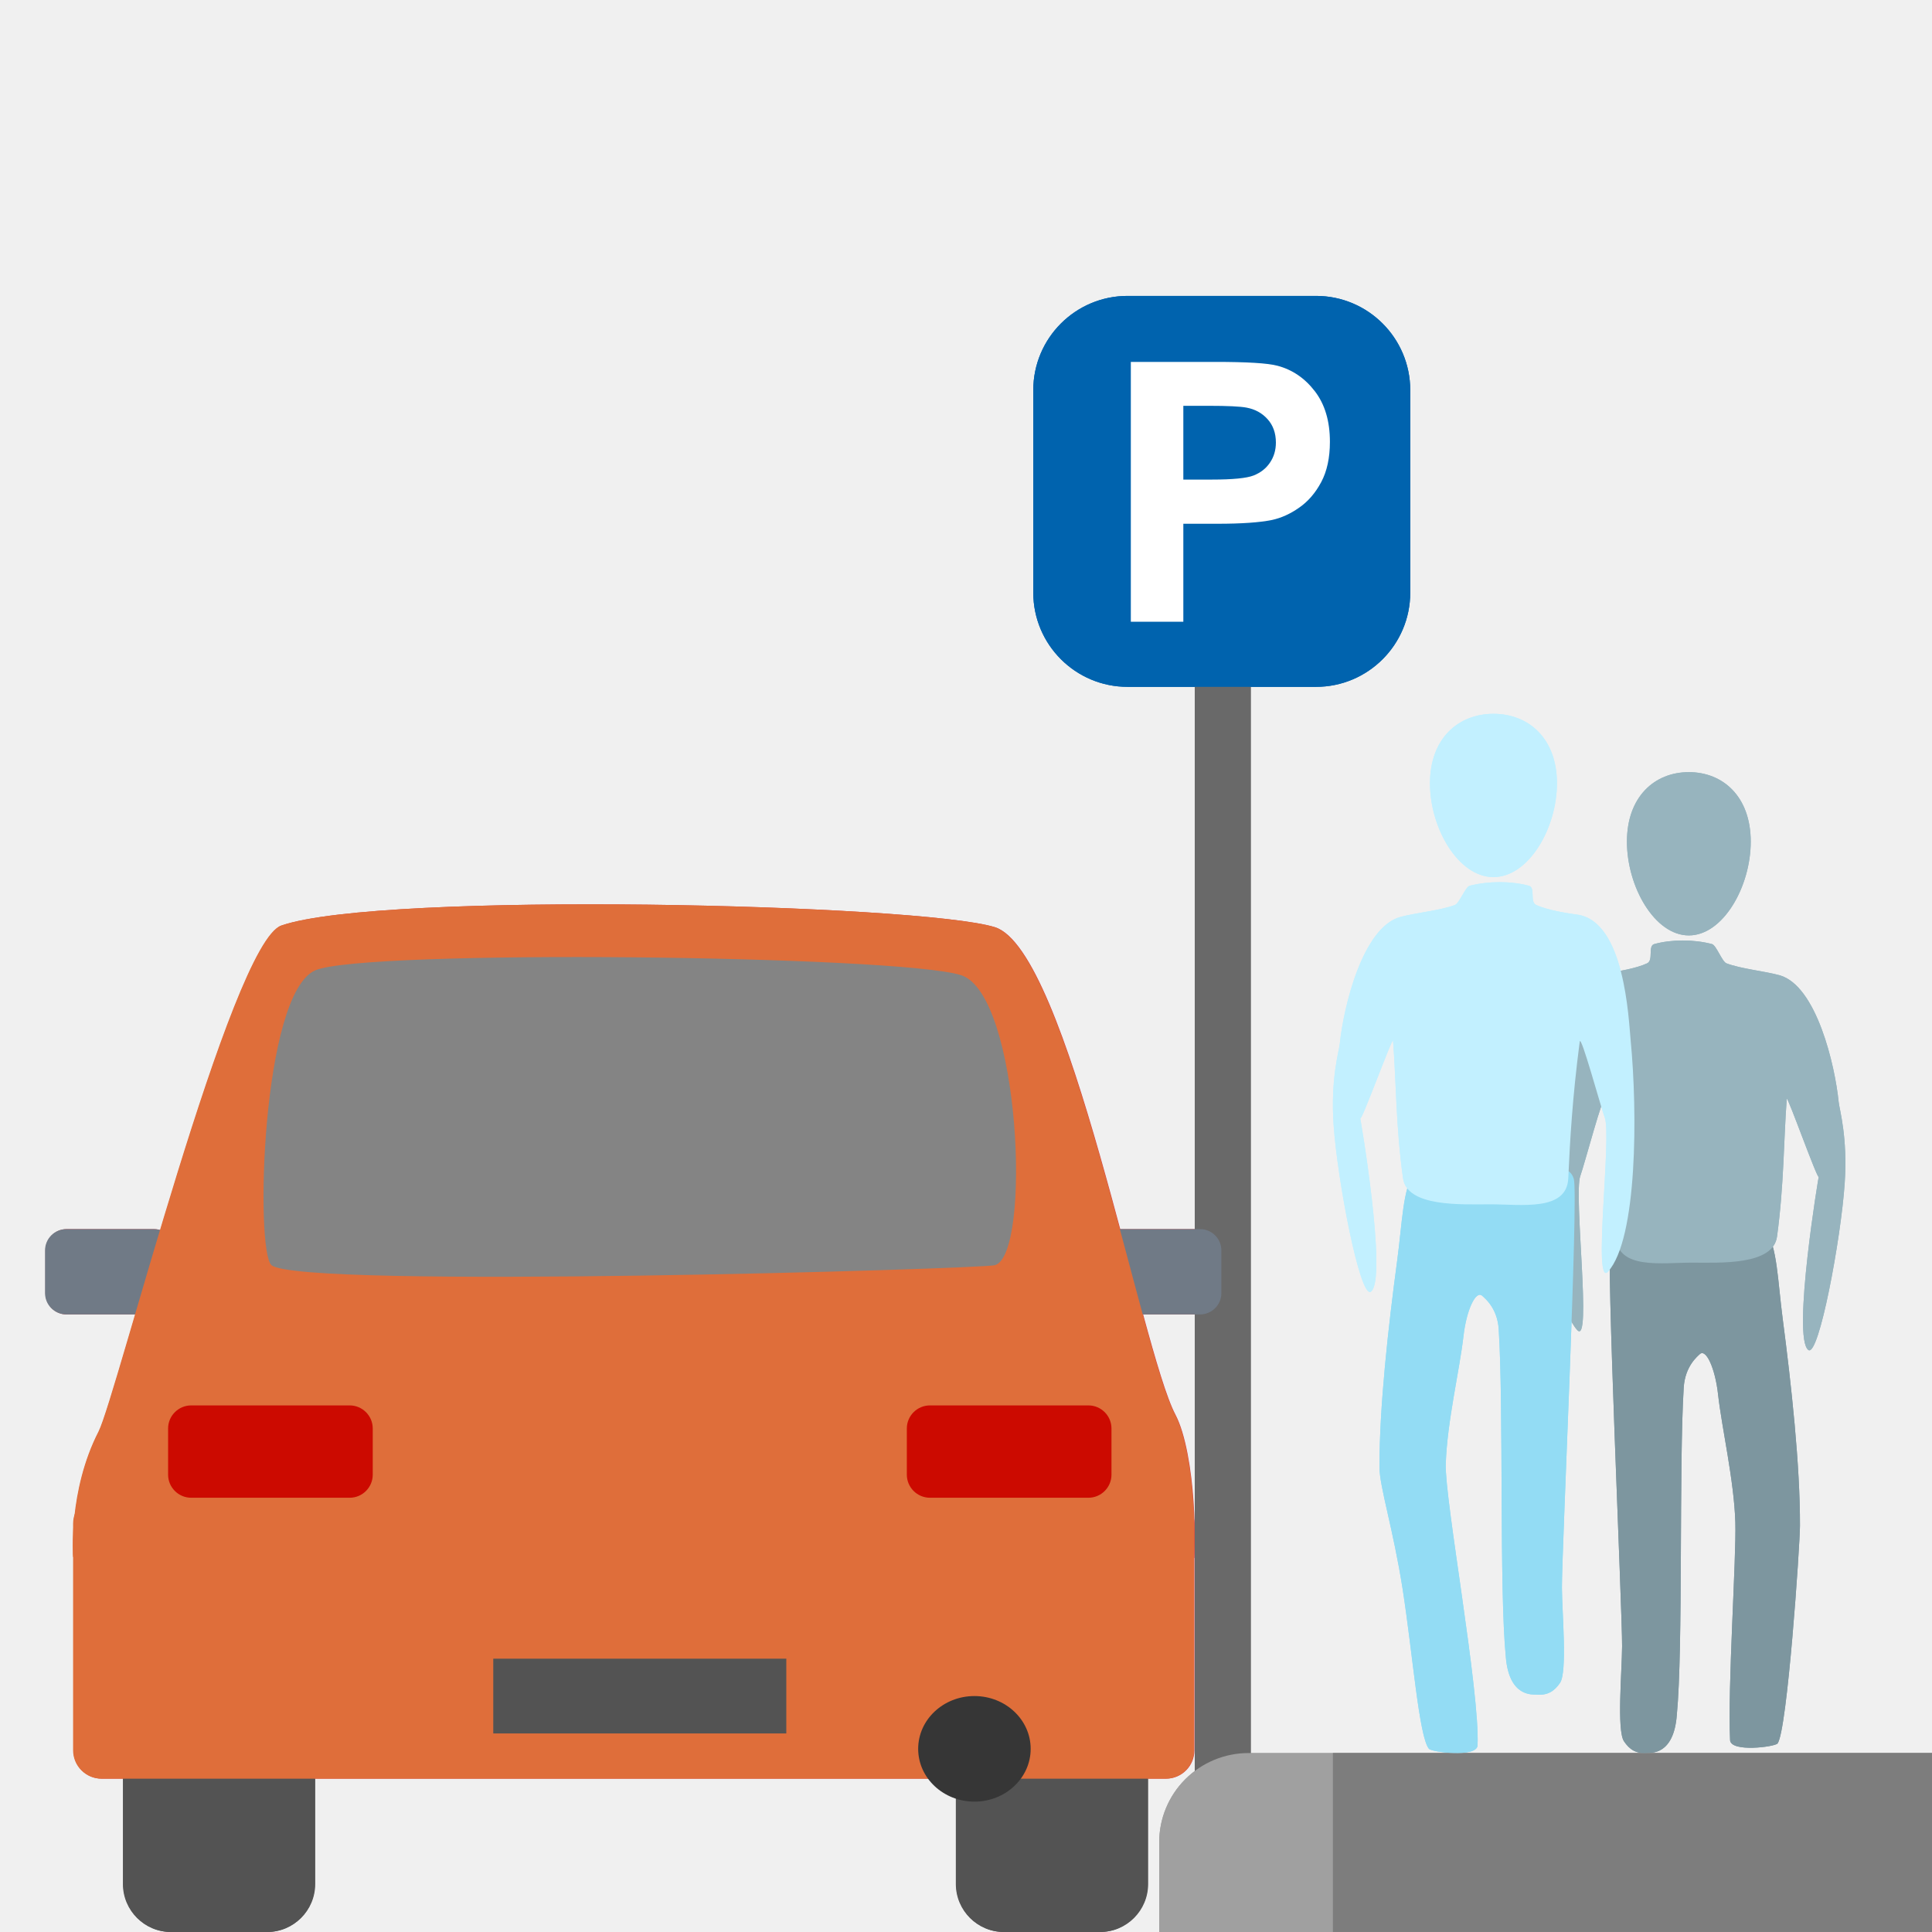
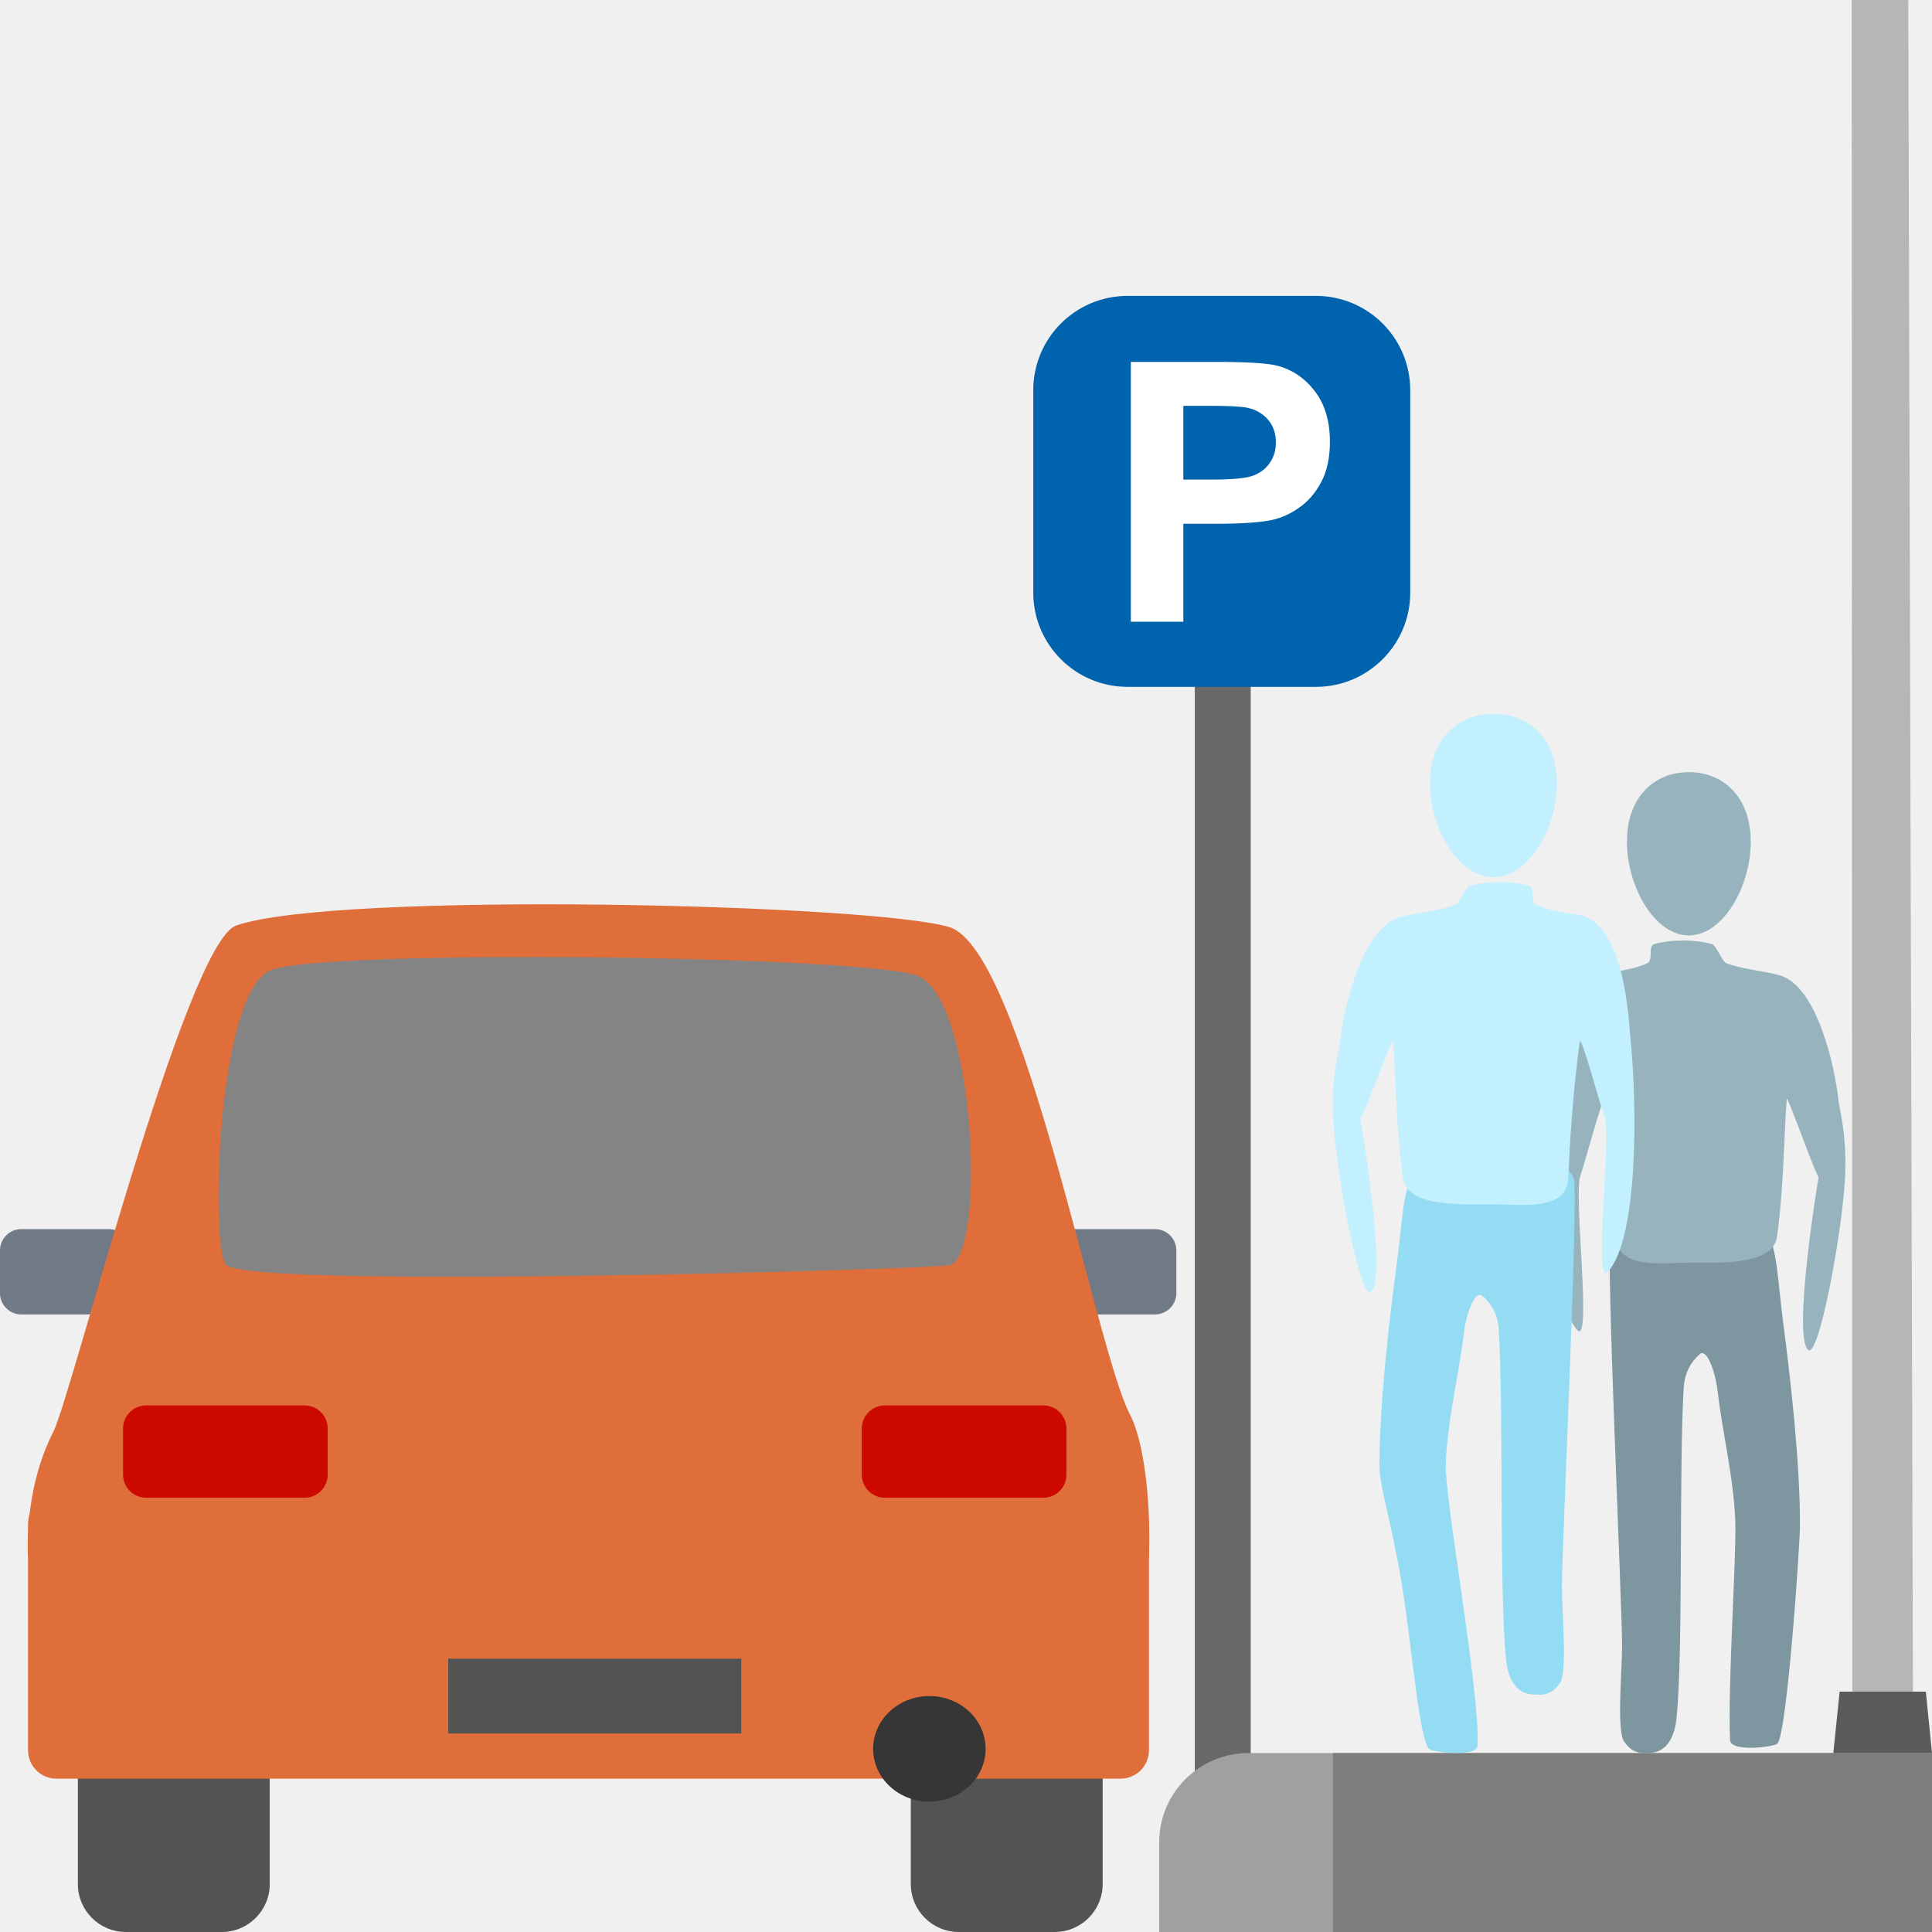
<svg xmlns="http://www.w3.org/2000/svg" width="100%" height="100%" viewBox="0 0 26 26" version="1.1" xml:space="preserve" style="fill-rule:evenodd;clip-rule:evenodd;stroke-linejoin:round;stroke-miterlimit:2;">
-   <g id="b">
-     <g id="Sidewalk-Parking-Front" transform="matrix(1,0,0,1,13,0)">
-       <g transform="matrix(1,0,0,1,-13,-1.33227e-15)">
-         <rect x="16.079" y="8.637" width="0.753" height="15.299" style="fill:rgb(105,105,105);" />
-       </g>
-       <g transform="matrix(0.8,0,0,1,2.6,-0.690176)">
-         <path d="M26,25.482C26,25.164 25.842,24.859 25.561,24.634C25.279,24.409 24.898,24.282 24.5,24.282C19.91,24.282 6.09,24.282 1.5,24.282C1.102,24.282 0.721,24.409 0.439,24.634C0.158,24.859 -0,25.164 -0,25.482C0,25.772 0,26.69 0,26.69L26,26.69L26,25.482Z" style="fill:rgb(160,160,160);" />
-       </g>
-       <g transform="matrix(0.845328,0,0,1,2.22147,-0.690176)">
-         <rect x="3.213" y="24.282" width="19.087" height="2.408" style="fill:rgb(125,125,125);" />
-       </g>
-       <g transform="matrix(0.538296,0,0,0.538296,2.20049,9.23831)">
-         <g transform="matrix(-0.975012,0,0,1,19.9658,1.45571)">
-           <g transform="matrix(-0.842726,1.03204e-16,-1.11579e-16,-0.911114,17.3945,27.9104)">
-             <path d="M10.977,17.122C10.831,16.699 11.336,6.86 11.329,5.898C11.324,5.198 11.164,3.586 11.387,3.287C11.551,3.067 11.752,2.935 12.108,2.97C12.181,2.977 12.901,2.887 12.994,4.011C13.19,5.854 13.056,10.841 13.204,12.993C13.244,13.579 13.621,13.848 13.692,13.91C13.884,14.074 14.163,13.514 14.249,12.807C14.364,11.876 14.737,10.447 14.775,9.29C14.807,8.312 14.538,4.782 14.615,3.314C14.652,2.979 15.976,3.136 16.058,3.227C16.354,3.556 16.739,8.668 16.741,9.202C16.748,10.845 16.476,13.091 16.218,14.864C16.06,15.945 16.056,16.84 15.692,17.34C15.2,18.016 14.307,17.064 13.25,16.985C12.328,16.916 11.218,17.816 10.977,17.122Z" style="fill:rgb(125,150,159);fill-rule:nonzero;" />
+   <g transform="matrix(1,0,0,1,13,0)">
+     <g id="b">
+       <g id="Sidewalk-Parking-Rear">
+         <g transform="matrix(1,2.77556e-17,-2.77556e-17,1,-13,-2.22045e-15)">
+           <rect x="16.079" y="8.637" width="0.753" height="15.299" style="fill:rgb(105,105,105);" />
+         </g>
+         <g transform="matrix(0.8,0,0,1,2.6,-0.690176)">
+           <path d="M13,39.69L13,24.282C13,24.282 6.09,24.282 1.5,24.282C1.102,24.282 0.721,24.409 0.439,24.634C0.158,24.859 -0,25.164 -0,25.482C0,25.772 0,39.69 0,39.69L13,39.69Z" style="fill:rgb(160,160,160);" />
+         </g>
+         <g transform="matrix(0.845328,0,0,1,2.22147,-0.690176)">
+           <rect x="3.213" y="24.282" width="9.538" height="15.408" style="fill:rgb(125,125,125);" />
+         </g>
+         <g transform="matrix(0.538296,0,0,0.538296,2.20049,9.23831)">
+           <g transform="matrix(-0.975012,0,0,1,19.9658,1.45571)">
+             <g transform="matrix(-0.842726,1.03204e-16,-1.11579e-16,-0.911114,17.3945,27.9104)">
+               <path d="M10.977,17.122C10.831,16.699 11.336,6.86 11.329,5.898C11.324,5.198 11.164,3.586 11.387,3.287C11.551,3.067 11.752,2.935 12.108,2.97C12.181,2.977 12.901,2.887 12.994,4.011C13.19,5.854 13.056,10.841 13.204,12.993C13.244,13.579 13.621,13.848 13.692,13.91C13.884,14.074 14.163,13.514 14.249,12.807C14.364,11.876 14.737,10.447 14.775,9.29C14.807,8.312 14.538,4.782 14.615,3.314C14.652,2.979 15.976,3.136 16.058,3.227C16.354,3.556 16.739,8.668 16.741,9.202C16.748,10.845 16.476,13.091 16.218,14.864C16.06,15.945 16.056,16.84 15.692,17.34C15.2,18.016 14.307,17.064 13.25,16.985C12.328,16.916 11.218,17.816 10.977,17.122Z" style="fill:rgb(125,150,159);fill-rule:nonzero;" />
+             </g>
+             <g transform="matrix(0.842726,0,0,0.842726,8.63844,6.4292)">
+               <path d="M-3.674,-1.715C-3.115,-1.857 -2.45,-1.857 -1.918,-1.715C-1.714,-1.66 -1.903,-1.237 -1.701,-1.144C-1.377,-0.995 -0.825,-0.904 -0.486,-0.858C0.923,-0.667 1.038,2.221 1.101,2.879C1.304,4.995 1.306,8.759 0.43,9.732C-0.033,10.247 0.542,5.729 0.333,5.166C0.203,4.817 -0.379,2.663 -0.411,2.912C-0.627,4.567 -0.701,5.851 -0.75,6.962C-0.793,7.955 -2.15,7.735 -3.061,7.736C-3.929,7.737 -5.533,7.821 -5.653,6.962C-5.867,5.43 -5.853,4.119 -5.949,2.879C-5.959,2.742 -6.91,5.358 -6.924,5.185C-6.935,5.048 -6.099,9.975 -6.607,10.328C-6.925,10.549 -7.6,7.024 -7.712,5.378C-7.806,4.009 -7.552,3.197 -7.528,2.967C-7.418,1.888 -6.854,-0.485 -5.729,-0.79C-5.281,-0.911 -4.549,-0.981 -4.113,-1.144C-3.981,-1.194 -3.804,-1.681 -3.674,-1.715Z" style="fill:rgb(151,180,190);fill-rule:nonzero;" />
+             </g>
+             <g transform="matrix(0.451179,0,0,0.58023,4.54853,0.685696)">
+               <path d="M3.518,0C5.46,0 7.036,1.055 7.036,2.996C7.036,4.938 5.46,7.036 3.518,7.036C1.576,7.036 0,4.938 0,2.996C0,1.055 1.576,0 3.518,0Z" style="fill:rgb(151,180,190);" />
+             </g>
          </g>
-           <g transform="matrix(0.842726,0,0,0.842726,8.63844,6.4292)">
-             <path d="M-3.674,-1.715C-3.115,-1.857 -2.45,-1.857 -1.918,-1.715C-1.714,-1.66 -1.903,-1.237 -1.701,-1.144C-1.377,-0.995 -0.825,-0.904 -0.486,-0.858C0.923,-0.667 1.038,2.221 1.101,2.879C1.304,4.995 1.306,8.759 0.43,9.732C-0.033,10.247 0.542,5.729 0.333,5.166C0.203,4.817 -0.379,2.663 -0.411,2.912C-0.627,4.567 -0.701,5.851 -0.75,6.962C-0.793,7.955 -2.15,7.735 -3.061,7.736C-3.929,7.737 -5.533,7.821 -5.653,6.962C-5.867,5.43 -5.853,4.119 -5.949,2.879C-5.959,2.742 -6.91,5.358 -6.924,5.185C-6.935,5.048 -6.099,9.975 -6.607,10.328C-6.925,10.549 -7.6,7.024 -7.712,5.378C-7.806,4.009 -7.552,3.197 -7.528,2.967C-7.418,1.888 -6.854,-0.485 -5.729,-0.79C-5.281,-0.911 -4.549,-0.981 -4.113,-1.144C-3.981,-1.194 -3.804,-1.681 -3.674,-1.715Z" style="fill:rgb(151,180,190);fill-rule:nonzero;" />
-           </g>
-           <g transform="matrix(0.451179,0,0,0.58023,4.54853,0.685696)">
-             <path d="M3.518,0C5.46,0 7.036,1.055 7.036,2.996C7.036,4.938 5.46,7.036 3.518,7.036C1.576,7.036 0,4.938 0,2.996C0,1.055 1.576,0 3.518,0Z" style="fill:rgb(151,180,190);" />
+           <g transform="matrix(1,0,0,1,2.96302,-0.00238321)">
+             <g transform="matrix(-0.842726,1.03204e-16,-1.11579e-16,-0.911114,17.3945,27.9104)">
+               <path d="M10.977,17.122C10.831,16.699 11.336,6.86 11.329,5.898C11.324,5.198 11.164,3.586 11.387,3.287C11.551,3.067 11.752,2.935 12.108,2.97C12.181,2.977 12.901,2.887 12.994,4.011C13.19,5.854 13.056,10.841 13.204,12.993C13.244,13.579 13.621,13.848 13.692,13.91C13.884,14.074 14.163,13.514 14.249,12.807C14.364,11.876 14.737,10.447 14.775,9.29C14.807,8.312 13.755,3.036 13.832,1.568C13.868,1.233 15.193,1.391 15.274,1.481C15.57,1.81 15.754,4.083 16.054,5.862C16.333,7.513 16.739,8.668 16.741,9.202C16.748,10.845 16.476,13.091 16.218,14.864C16.06,15.945 16.056,16.84 15.692,17.34C15.2,18.016 14.307,17.064 13.25,16.985C12.328,16.916 11.218,17.816 10.977,17.122Z" style="fill:rgb(147,220,244);fill-rule:nonzero;" />
+             </g>
+             <g transform="matrix(0.842726,0,0,0.842726,8.63844,6.4292)">
+               <path d="M-3.674,-1.715C-3.115,-1.857 -2.45,-1.857 -1.918,-1.715C-1.714,-1.66 -1.903,-1.237 -1.701,-1.144C-1.377,-0.995 -0.825,-0.904 -0.486,-0.858C0.923,-0.667 1.038,2.221 1.101,2.879C1.304,4.995 1.306,8.759 0.43,9.732C-0.033,10.247 0.542,5.729 0.333,5.166C0.203,4.817 -0.379,2.663 -0.411,2.912C-0.627,4.567 -0.701,5.851 -0.75,6.962C-0.793,7.955 -2.15,7.735 -3.061,7.736C-3.929,7.737 -5.533,7.821 -5.653,6.962C-5.867,5.43 -5.853,4.119 -5.949,2.879C-5.959,2.742 -6.91,5.358 -6.924,5.185C-6.935,5.048 -6.099,9.975 -6.607,10.328C-6.925,10.549 -7.6,7.024 -7.712,5.378C-7.806,4.009 -7.552,3.197 -7.528,2.967C-7.418,1.888 -6.854,-0.485 -5.729,-0.79C-5.281,-0.911 -4.549,-0.981 -4.113,-1.144C-3.981,-1.194 -3.804,-1.681 -3.674,-1.715Z" style="fill:rgb(194,240,255);fill-rule:nonzero;" />
+             </g>
+             <g transform="matrix(0.451179,0,0,0.58023,4.54853,0.685696)">
+               <path d="M3.518,0C5.46,0 7.036,1.055 7.036,2.996C7.036,4.938 5.46,7.036 3.518,7.036C1.576,7.036 0,4.938 0,2.996C0,1.055 1.576,0 3.518,0Z" style="fill:rgb(194,240,255);" />
+             </g>
          </g>
        </g>
-         <g transform="matrix(1,0,0,1,2.96302,-0.00238321)">
-           <g transform="matrix(-0.842726,1.03204e-16,-1.11579e-16,-0.911114,17.3945,27.9104)">
-             <path d="M10.977,17.122C10.831,16.699 11.336,6.86 11.329,5.898C11.324,5.198 11.164,3.586 11.387,3.287C11.551,3.067 11.752,2.935 12.108,2.97C12.181,2.977 12.901,2.887 12.994,4.011C13.19,5.854 13.056,10.841 13.204,12.993C13.244,13.579 13.621,13.848 13.692,13.91C13.884,14.074 14.163,13.514 14.249,12.807C14.364,11.876 14.737,10.447 14.775,9.29C14.807,8.312 13.755,3.036 13.832,1.568C13.868,1.233 15.193,1.391 15.274,1.481C15.57,1.81 15.754,4.083 16.054,5.862C16.333,7.513 16.739,8.668 16.741,9.202C16.748,10.845 16.476,13.091 16.218,14.864C16.06,15.945 16.056,16.84 15.692,17.34C15.2,18.016 14.307,17.064 13.25,16.985C12.328,16.916 11.218,17.816 10.977,17.122Z" style="fill:rgb(147,220,244);fill-rule:nonzero;" />
+         <g id="Car-Front" transform="matrix(1.11012,-0.0994666,0.0994666,1.11012,-20.9221,-2.12794)">
+           <g transform="matrix(1.0647,0.0953971,-0.0947481,1.05746,3.84307,0.556981)">
+             <path d="M18.951,6.036C18.951,5.444 18.474,4.964 17.887,4.964L15.758,4.964C15.17,4.964 14.693,5.444 14.693,6.036L14.693,8.338C14.693,8.93 15.17,9.41 15.758,9.41L17.887,9.41C18.474,9.41 18.951,8.93 18.951,8.338L18.951,6.036Z" style="fill:rgb(0,99,174);" />
          </g>
-           <g transform="matrix(0.842726,0,0,0.842726,8.63844,6.4292)">
-             <path d="M-3.674,-1.715C-3.115,-1.857 -2.45,-1.857 -1.918,-1.715C-1.714,-1.66 -1.903,-1.237 -1.701,-1.144C-1.377,-0.995 -0.825,-0.904 -0.486,-0.858C0.923,-0.667 1.038,2.221 1.101,2.879C1.304,4.995 1.306,8.759 0.43,9.732C-0.033,10.247 0.542,5.729 0.333,5.166C0.203,4.817 -0.379,2.663 -0.411,2.912C-0.627,4.567 -0.701,5.851 -0.75,6.962C-0.793,7.955 -2.15,7.735 -3.061,7.736C-3.929,7.737 -5.533,7.821 -5.653,6.962C-5.867,5.43 -5.853,4.119 -5.949,2.879C-5.959,2.742 -6.91,5.358 -6.924,5.185C-6.935,5.048 -6.099,9.975 -6.607,10.328C-6.925,10.549 -7.6,7.024 -7.712,5.378C-7.806,4.009 -7.552,3.197 -7.528,2.967C-7.418,1.888 -6.854,-0.485 -5.729,-0.79C-5.281,-0.911 -4.549,-0.981 -4.113,-1.144C-3.981,-1.194 -3.804,-1.681 -3.674,-1.715Z" style="fill:rgb(194,240,255);fill-rule:nonzero;" />
+           <g transform="matrix(0.827577,0.0741507,-0.0741507,0.827577,10.2149,11.1385)">
+             <path d="M11.546,-0.922L11.546,-4.698L12.77,-4.698C13.234,-4.698 13.536,-4.68 13.677,-4.642C13.893,-4.585 14.074,-4.462 14.22,-4.272C14.366,-4.082 14.439,-3.837 14.439,-3.537C14.439,-3.305 14.397,-3.11 14.313,-2.952C14.229,-2.794 14.122,-2.67 13.992,-2.58C13.863,-2.489 13.731,-2.43 13.597,-2.401C13.415,-2.364 13.151,-2.346 12.806,-2.346L12.309,-2.346L12.309,-0.922L11.546,-0.922ZM12.309,-4.06L12.309,-2.988L12.726,-2.988C13.027,-2.988 13.228,-3.008 13.329,-3.047C13.43,-3.087 13.51,-3.148 13.567,-3.233C13.625,-3.317 13.654,-3.415 13.654,-3.526C13.654,-3.664 13.613,-3.777 13.533,-3.866C13.452,-3.956 13.35,-4.011 13.226,-4.034C13.135,-4.051 12.952,-4.06 12.677,-4.06L12.309,-4.06Z" style="fill:white;fill-rule:nonzero;" />
          </g>
-           <g transform="matrix(0.451179,0,0,0.58023,4.54853,0.685696)">
-             <path d="M3.518,0C5.46,0 7.036,1.055 7.036,2.996C7.036,4.938 5.46,7.036 3.518,7.036C1.576,7.036 0,4.938 0,2.996C0,1.055 1.576,0 3.518,0Z" style="fill:rgb(194,240,255);" />
-           </g>
-         </g>
-       </g>
-       <g transform="matrix(1.19144,0,0,1.18333,-16.6004,-1.89188)">
-         <path d="M18.951,6.036C18.951,5.444 18.474,4.964 17.887,4.964L15.758,4.964C15.17,4.964 14.693,5.444 14.693,6.036L14.693,8.338C14.693,8.93 15.17,9.41 15.758,9.41L17.887,9.41C18.474,9.41 18.951,8.93 18.951,8.338L18.951,6.036Z" style="fill:rgb(0,99,174);" />
-       </g>
-       <g transform="matrix(-0.926087,0,0,0.926087,15.5907,9.22107)">
-         <path d="M11.546,-0.922L11.546,-4.698L12.77,-4.698C13.234,-4.698 13.536,-4.68 13.677,-4.642C13.893,-4.585 14.074,-4.462 14.22,-4.272C14.366,-4.082 14.439,-3.837 14.439,-3.537C14.439,-3.305 14.397,-3.11 14.313,-2.952C14.229,-2.794 14.122,-2.67 13.992,-2.58C13.863,-2.489 13.731,-2.43 13.597,-2.401C13.415,-2.364 13.151,-2.346 12.806,-2.346L12.309,-2.346L12.309,-0.922L11.546,-0.922ZM12.309,-4.06L12.309,-2.988L12.726,-2.988C13.027,-2.988 13.228,-3.008 13.329,-3.047C13.43,-3.087 13.51,-3.148 13.567,-3.233C13.625,-3.317 13.654,-3.415 13.654,-3.526C13.654,-3.664 13.613,-3.777 13.533,-3.866C13.452,-3.956 13.35,-4.011 13.226,-4.034C13.135,-4.051 12.952,-4.06 12.677,-4.06L12.309,-4.06Z" style="fill:white;fill-rule:nonzero;" />
-       </g>
-       <g id="Car-Front" transform="matrix(1.11457,0,0,1.11457,-18.9623,-2.9788)">
-         <g transform="matrix(0.383745,0,0,0.383745,-0.416897,4.42969)">
-           <path d="M24.944,48.952C24.944,48.12 24.268,47.443 23.435,47.443L20.417,47.443C19.584,47.443 18.907,48.12 18.907,48.952L18.907,54.701C18.907,55.534 19.584,56.21 20.417,56.21L23.435,56.21C24.268,56.21 24.944,55.534 24.944,54.701L24.944,48.952Z" style="fill:rgb(83,83,83);" />
-         </g>
-         <g transform="matrix(0.383745,0,0,0.383745,9.64004,4.42969)">
-           <path d="M24.944,48.952C24.944,48.12 24.268,47.443 23.435,47.443L20.417,47.443C19.584,47.443 18.907,48.12 18.907,48.952L18.907,54.701C18.907,55.534 19.584,56.21 20.417,56.21L23.435,56.21C24.268,56.21 24.944,55.534 24.944,54.701L24.944,48.952Z" style="fill:rgb(83,83,83);" />
-         </g>
-         <g transform="matrix(0.435562,0,0,0.359699,-2.22833,7.13964)">
-           <path d="M50.507,39.882L19.434,39.846C19.434,39.846 19.297,37.622 20.139,35.636C20.628,34.482 23.811,19.23 25.206,18.648C27.992,17.485 42.913,17.928 44.977,18.703C47.012,19.466 49.031,32.881 49.982,35.065C50.268,35.722 50.426,36.933 50.485,37.995C50.542,39.004 50.507,39.882 50.507,39.882Z" style="fill:rgb(213,69,71);" />
-         </g>
-         <g transform="matrix(0.444281,0,0,0.383745,0.410085,3.42319)">
-           <path d="M15.885,37.388C15.885,37.018 15.625,36.717 15.305,36.717L12.932,36.717C12.612,36.717 12.353,37.018 12.353,37.388L12.353,38.731C12.353,39.101 12.612,39.402 12.932,39.402L15.305,39.402C15.625,39.402 15.885,39.101 15.885,38.731L15.885,37.388Z" style="fill:rgb(213,69,71);" />
-         </g>
-         <g transform="matrix(0.444281,0,0,0.383745,13.0443,3.42319)">
-           <path d="M15.885,37.388C15.885,37.018 15.625,36.717 15.305,36.717L12.932,36.717C12.612,36.717 12.353,37.018 12.353,37.388L12.353,38.731C12.353,39.101 12.612,39.402 12.932,39.402L15.305,39.402C15.625,39.402 15.885,39.101 15.885,38.731L15.885,37.388Z" style="fill:rgb(213,69,71);" />
-         </g>
-         <g transform="matrix(0.395906,0,0,0.18511,-0.741403,10.9921)">
-           <path d="M48.238,44.371C47.728,44.62 21.976,45.941 20.885,44.371C20.263,43.477 23.368,19.876 25.013,18.348C26.502,16.965 42.772,17.367 44.703,18.66C46.511,19.869 49.638,43.689 48.238,44.371Z" style="fill:rgb(231,239,241);" />
-         </g>
-         <g transform="matrix(0.394022,0,0,0.464005,0.395272,-0.019474)">
-           <path d="M49.174,45.45C49.174,45.043 48.785,44.713 48.306,44.713L15.694,44.713C15.215,44.713 14.826,45.043 14.826,45.45L14.826,51.349C14.826,51.756 15.215,52.086 15.694,52.086L48.306,52.086C48.785,52.086 49.174,51.756 49.174,51.349L49.174,45.45Z" style="fill:rgb(213,69,71);" />
-         </g>
-         <g transform="matrix(0.383745,0,0,0.596547,0.591629,-3.61244)">
-           <path d="M24.858,43.311C24.858,43.054 24.533,42.844 24.132,42.844L19.146,42.844C18.745,42.844 18.419,43.054 18.419,43.311L18.419,44.246C18.419,44.503 18.745,44.713 19.146,44.713L24.132,44.713C24.533,44.713 24.858,44.503 24.858,44.246L24.858,43.311Z" style="fill:rgb(255,231,159);" />
-         </g>
-         <g transform="matrix(0.383745,0,0,0.596547,8.80877,-3.61244)">
-           <path d="M24.858,43.311C24.858,43.054 24.533,42.844 24.132,42.844L19.146,42.844C18.745,42.844 18.419,43.054 18.419,43.311L18.419,44.246C18.419,44.503 18.745,44.713 19.146,44.713L24.132,44.713C24.533,44.713 24.858,44.503 24.858,44.246L24.858,43.311Z" style="fill:rgb(255,231,159);" />
-         </g>
-         <g transform="matrix(0.383745,0,0,0.383745,0.670765,7.51383)">
-           <rect x="25.612" y="39.486" width="13.413" height="0.518" style="fill:rgb(83,83,83);" />
-         </g>
-       </g>
-     </g>
-     <g id="Sidewalk-Parking-Rear" transform="matrix(1,0,0,1,13,0)">
-       <g transform="matrix(1,2.77556e-17,-2.77556e-17,1,-13,-2.22045e-15)">
-         <rect x="16.079" y="8.637" width="0.753" height="15.299" style="fill:rgb(105,105,105);" />
-       </g>
-       <g transform="matrix(0.8,0,0,1,2.6,-0.690176)">
-         <path d="M26,25.482C26,25.164 25.842,24.859 25.561,24.634C25.279,24.409 24.898,24.282 24.5,24.282C19.91,24.282 6.09,24.282 1.5,24.282C1.102,24.282 0.721,24.409 0.439,24.634C0.158,24.859 -0,25.164 -0,25.482C0,25.772 0,26.69 0,26.69L26,26.69L26,25.482Z" style="fill:rgb(160,160,160);" />
-       </g>
-       <g transform="matrix(0.845328,0,0,1,2.22147,-0.690176)">
-         <rect x="3.213" y="24.282" width="19.087" height="2.408" style="fill:rgb(125,125,125);" />
-       </g>
-       <g transform="matrix(0.538296,0,0,0.538296,2.20049,9.23831)">
-         <g transform="matrix(-0.975012,0,0,1,19.9658,1.45571)">
-           <g transform="matrix(-0.842726,1.03204e-16,-1.11579e-16,-0.911114,17.3945,27.9104)">
-             <path d="M10.977,17.122C10.831,16.699 11.336,6.86 11.329,5.898C11.324,5.198 11.164,3.586 11.387,3.287C11.551,3.067 11.752,2.935 12.108,2.97C12.181,2.977 12.901,2.887 12.994,4.011C13.19,5.854 13.056,10.841 13.204,12.993C13.244,13.579 13.621,13.848 13.692,13.91C13.884,14.074 14.163,13.514 14.249,12.807C14.364,11.876 14.737,10.447 14.775,9.29C14.807,8.312 14.538,4.782 14.615,3.314C14.652,2.979 15.976,3.136 16.058,3.227C16.354,3.556 16.739,8.668 16.741,9.202C16.748,10.845 16.476,13.091 16.218,14.864C16.06,15.945 16.056,16.84 15.692,17.34C15.2,18.016 14.307,17.064 13.25,16.985C12.328,16.916 11.218,17.816 10.977,17.122Z" style="fill:rgb(125,150,159);fill-rule:nonzero;" />
-           </g>
-           <g transform="matrix(0.842726,0,0,0.842726,8.63844,6.4292)">
-             <path d="M-3.674,-1.715C-3.115,-1.857 -2.45,-1.857 -1.918,-1.715C-1.714,-1.66 -1.903,-1.237 -1.701,-1.144C-1.377,-0.995 -0.825,-0.904 -0.486,-0.858C0.923,-0.667 1.038,2.221 1.101,2.879C1.304,4.995 1.306,8.759 0.43,9.732C-0.033,10.247 0.542,5.729 0.333,5.166C0.203,4.817 -0.379,2.663 -0.411,2.912C-0.627,4.567 -0.701,5.851 -0.75,6.962C-0.793,7.955 -2.15,7.735 -3.061,7.736C-3.929,7.737 -5.533,7.821 -5.653,6.962C-5.867,5.43 -5.853,4.119 -5.949,2.879C-5.959,2.742 -6.91,5.358 -6.924,5.185C-6.935,5.048 -6.099,9.975 -6.607,10.328C-6.925,10.549 -7.6,7.024 -7.712,5.378C-7.806,4.009 -7.552,3.197 -7.528,2.967C-7.418,1.888 -6.854,-0.485 -5.729,-0.79C-5.281,-0.911 -4.549,-0.981 -4.113,-1.144C-3.981,-1.194 -3.804,-1.681 -3.674,-1.715Z" style="fill:rgb(151,180,190);fill-rule:nonzero;" />
-           </g>
-           <g transform="matrix(0.451179,0,0,0.58023,4.54853,0.685696)">
-             <path d="M3.518,0C5.46,0 7.036,1.055 7.036,2.996C7.036,4.938 5.46,7.036 3.518,7.036C1.576,7.036 0,4.938 0,2.996C0,1.055 1.576,0 3.518,0Z" style="fill:rgb(151,180,190);" />
-           </g>
-         </g>
-         <g transform="matrix(1,0,0,1,2.96302,-0.00238321)">
-           <g transform="matrix(-0.842726,1.03204e-16,-1.11579e-16,-0.911114,17.3945,27.9104)">
-             <path d="M10.977,17.122C10.831,16.699 11.336,6.86 11.329,5.898C11.324,5.198 11.164,3.586 11.387,3.287C11.551,3.067 11.752,2.935 12.108,2.97C12.181,2.977 12.901,2.887 12.994,4.011C13.19,5.854 13.056,10.841 13.204,12.993C13.244,13.579 13.621,13.848 13.692,13.91C13.884,14.074 14.163,13.514 14.249,12.807C14.364,11.876 14.737,10.447 14.775,9.29C14.807,8.312 13.755,3.036 13.832,1.568C13.868,1.233 15.193,1.391 15.274,1.481C15.57,1.81 15.754,4.083 16.054,5.862C16.333,7.513 16.739,8.668 16.741,9.202C16.748,10.845 16.476,13.091 16.218,14.864C16.06,15.945 16.056,16.84 15.692,17.34C15.2,18.016 14.307,17.064 13.25,16.985C12.328,16.916 11.218,17.816 10.977,17.122Z" style="fill:rgb(147,220,244);fill-rule:nonzero;" />
-           </g>
-           <g transform="matrix(0.842726,0,0,0.842726,8.63844,6.4292)">
-             <path d="M-3.674,-1.715C-3.115,-1.857 -2.45,-1.857 -1.918,-1.715C-1.714,-1.66 -1.903,-1.237 -1.701,-1.144C-1.377,-0.995 -0.825,-0.904 -0.486,-0.858C0.923,-0.667 1.038,2.221 1.101,2.879C1.304,4.995 1.306,8.759 0.43,9.732C-0.033,10.247 0.542,5.729 0.333,5.166C0.203,4.817 -0.379,2.663 -0.411,2.912C-0.627,4.567 -0.701,5.851 -0.75,6.962C-0.793,7.955 -2.15,7.735 -3.061,7.736C-3.929,7.737 -5.533,7.821 -5.653,6.962C-5.867,5.43 -5.853,4.119 -5.949,2.879C-5.959,2.742 -6.91,5.358 -6.924,5.185C-6.935,5.048 -6.099,9.975 -6.607,10.328C-6.925,10.549 -7.6,7.024 -7.712,5.378C-7.806,4.009 -7.552,3.197 -7.528,2.967C-7.418,1.888 -6.854,-0.485 -5.729,-0.79C-5.281,-0.911 -4.549,-0.981 -4.113,-1.144C-3.981,-1.194 -3.804,-1.681 -3.674,-1.715Z" style="fill:rgb(194,240,255);fill-rule:nonzero;" />
-           </g>
-           <g transform="matrix(0.451179,0,0,0.58023,4.54853,0.685696)">
-             <path d="M3.518,0C5.46,0 7.036,1.055 7.036,2.996C7.036,4.938 5.46,7.036 3.518,7.036C1.576,7.036 0,4.938 0,2.996C0,1.055 1.576,0 3.518,0Z" style="fill:rgb(194,240,255);" />
-           </g>
-         </g>
-       </g>
-       <g id="Car-Front1" transform="matrix(1.11012,-0.0994666,0.0994666,1.11012,-20.9221,-2.12794)">
-         <g transform="matrix(1.0647,0.0953971,-0.0947481,1.05746,3.84307,0.556981)">
-           <path d="M18.951,6.036C18.951,5.444 18.474,4.964 17.887,4.964L15.758,4.964C15.17,4.964 14.693,5.444 14.693,6.036L14.693,8.338C14.693,8.93 15.17,9.41 15.758,9.41L17.887,9.41C18.474,9.41 18.951,8.93 18.951,8.338L18.951,6.036Z" style="fill:rgb(0,99,174);" />
-         </g>
-         <g transform="matrix(0.827577,0.0741507,-0.0741507,0.827577,10.2149,11.1385)">
-           <path d="M11.546,-0.922L11.546,-4.698L12.77,-4.698C13.234,-4.698 13.536,-4.68 13.677,-4.642C13.893,-4.585 14.074,-4.462 14.22,-4.272C14.366,-4.082 14.439,-3.837 14.439,-3.537C14.439,-3.305 14.397,-3.11 14.313,-2.952C14.229,-2.794 14.122,-2.67 13.992,-2.58C13.863,-2.489 13.731,-2.43 13.597,-2.401C13.415,-2.364 13.151,-2.346 12.806,-2.346L12.309,-2.346L12.309,-0.922L11.546,-0.922ZM12.309,-4.06L12.309,-2.988L12.726,-2.988C13.027,-2.988 13.228,-3.008 13.329,-3.047C13.43,-3.087 13.51,-3.148 13.567,-3.233C13.625,-3.317 13.654,-3.415 13.654,-3.526C13.654,-3.664 13.613,-3.777 13.533,-3.866C13.452,-3.956 13.35,-4.011 13.226,-4.034C13.135,-4.051 12.952,-4.06 12.677,-4.06L12.309,-4.06Z" style="fill:white;fill-rule:nonzero;" />
-         </g>
-         <g id="Car-Rear" transform="matrix(0.99601,0.0892422,-0.0892422,0.99601,1.81445,-0.603882)">
-           <g transform="matrix(0.383745,0,0,0.383745,-0.416897,4.42969)">
-             <path d="M24.944,48.952C24.944,48.12 24.268,47.443 23.435,47.443L20.417,47.443C19.584,47.443 18.907,48.12 18.907,48.952L18.907,54.701C18.907,55.534 19.584,56.21 20.417,56.21L23.435,56.21C24.268,56.21 24.944,55.534 24.944,54.701L24.944,48.952Z" style="fill:rgb(83,83,83);" />
-           </g>
-           <g transform="matrix(0.383745,0,0,0.383745,9.64004,4.42969)">
-             <path d="M24.944,48.952C24.944,48.12 24.268,47.443 23.435,47.443L20.417,47.443C19.584,47.443 18.907,48.12 18.907,48.952L18.907,54.701C18.907,55.534 19.584,56.21 20.417,56.21L23.435,56.21C24.268,56.21 24.944,55.534 24.944,54.701L24.944,48.952Z" style="fill:rgb(83,83,83);" />
-           </g>
-           <g transform="matrix(0.444281,0,0,0.383745,0.410085,3.42319)">
-             <path d="M15.885,37.388C15.885,37.018 15.625,36.717 15.305,36.717L12.932,36.717C12.612,36.717 12.353,37.018 12.353,37.388L12.353,38.731C12.353,39.101 12.612,39.402 12.932,39.402L15.305,39.402C15.625,39.402 15.885,39.101 15.885,38.731L15.885,37.388Z" style="fill:rgb(112,122,134);" />
-           </g>
-           <g transform="matrix(0.444281,0,0,0.383745,13.0443,3.42319)">
-             <path d="M15.885,37.388C15.885,37.018 15.625,36.717 15.305,36.717L12.932,36.717C12.612,36.717 12.353,37.018 12.353,37.388L12.353,38.731C12.353,39.101 12.612,39.402 12.932,39.402L15.305,39.402C15.625,39.402 15.885,39.101 15.885,38.731L15.885,37.388Z" style="fill:rgb(112,122,134);" />
-           </g>
-           <g transform="matrix(0.435562,0,0,0.359699,-2.22833,7.13964)">
-             <path d="M50.507,39.882L19.434,39.846C19.434,39.846 19.297,37.622 20.139,35.636C20.628,34.482 23.811,19.23 25.206,18.648C27.992,17.485 42.913,17.928 44.977,18.703C47.012,19.466 49.031,32.881 49.982,35.065C50.268,35.722 50.426,36.933 50.485,37.995C50.542,39.004 50.507,39.882 50.507,39.882Z" style="fill:rgb(223,110,58);" />
-           </g>
-           <g transform="matrix(0.395906,0,0,0.18511,-0.741403,10.9921)">
-             <path d="M45.74,37.581C45.328,37.83 24.558,39.151 23.678,37.581C23.176,36.687 23.368,19.876 25.013,18.348C26.502,16.965 42.772,17.367 44.703,18.66C46.511,19.869 46.869,36.899 45.74,37.581Z" style="fill:rgb(132,132,132);" />
-           </g>
-           <g transform="matrix(0.394022,0,0,0.464005,0.395272,-0.019474)">
-             <path d="M49.174,45.45C49.174,45.043 48.785,44.713 48.306,44.713L15.694,44.713C15.215,44.713 14.826,45.043 14.826,45.45L14.826,51.349C14.826,51.756 15.215,52.086 15.694,52.086L48.306,52.086C48.785,52.086 49.174,51.756 49.174,51.349L49.174,45.45Z" style="fill:rgb(223,110,58);" />
-           </g>
-           <g transform="matrix(0.383745,0,0,0.596547,0.315893,-5.91664)">
-             <path d="M24.858,43.311C24.858,43.054 24.533,42.844 24.132,42.844L19.146,42.844C18.745,42.844 18.419,43.054 18.419,43.311L18.419,44.246C18.419,44.503 18.745,44.713 19.146,44.713L24.132,44.713C24.533,44.713 24.858,44.503 24.858,44.246L24.858,43.311Z" style="fill:rgb(204,10,0);" />
-           </g>
-           <g transform="matrix(0.383745,0,0,0.596547,9.23558,-5.91664)">
-             <path d="M24.858,43.311C24.858,43.054 24.533,42.844 24.132,42.844L19.146,42.844C18.745,42.844 18.419,43.054 18.419,43.311L18.419,44.246C18.419,44.503 18.745,44.713 19.146,44.713L24.132,44.713C24.533,44.713 24.858,44.503 24.858,44.246L24.858,43.311Z" style="fill:rgb(204,10,0);" />
-           </g>
-           <g transform="matrix(0.263805,0,0,1.74249,4.55361,-46.104)">
-             <rect x="25.612" y="39.486" width="13.413" height="0.518" style="fill:rgb(83,83,83);" />
-           </g>
-           <g transform="matrix(0.452781,0,0,0.424909,16.4407,23.1512)">
-             <circle cx="1.5" cy="1.5" r="1.5" style="fill:rgb(54,54,54);" />
+           <g id="Car-Rear" transform="matrix(0.99601,0.0892422,-0.0892422,0.99601,1.27276,-0.652418)">
+             <g transform="matrix(0.383745,0,0,0.383745,-0.416897,4.42969)">
+               <path d="M24.944,48.952C24.944,48.12 24.268,47.443 23.435,47.443L20.417,47.443C19.584,47.443 18.907,48.12 18.907,48.952L18.907,54.701C18.907,55.534 19.584,56.21 20.417,56.21L23.435,56.21C24.268,56.21 24.944,55.534 24.944,54.701L24.944,48.952Z" style="fill:rgb(83,83,83);" />
+             </g>
+             <g transform="matrix(0.383745,0,0,0.383745,9.64004,4.42969)">
+               <path d="M24.944,48.952C24.944,48.12 24.268,47.443 23.435,47.443L20.417,47.443C19.584,47.443 18.907,48.12 18.907,48.952L18.907,54.701C18.907,55.534 19.584,56.21 20.417,56.21L23.435,56.21C24.268,56.21 24.944,55.534 24.944,54.701L24.944,48.952Z" style="fill:rgb(83,83,83);" />
+             </g>
+             <g transform="matrix(0.444281,0,0,0.383745,0.410085,3.42319)">
+               <path d="M15.885,37.388C15.885,37.018 15.625,36.717 15.305,36.717L12.932,36.717C12.612,36.717 12.353,37.018 12.353,37.388L12.353,38.731C12.353,39.101 12.612,39.402 12.932,39.402L15.305,39.402C15.625,39.402 15.885,39.101 15.885,38.731L15.885,37.388Z" style="fill:rgb(112,122,134);" />
+             </g>
+             <g transform="matrix(0.444281,0,0,0.383745,13.0443,3.42319)">
+               <path d="M15.885,37.388C15.885,37.018 15.625,36.717 15.305,36.717L12.932,36.717C12.612,36.717 12.353,37.018 12.353,37.388L12.353,38.731C12.353,39.101 12.612,39.402 12.932,39.402L15.305,39.402C15.625,39.402 15.885,39.101 15.885,38.731L15.885,37.388Z" style="fill:rgb(112,122,134);" />
+             </g>
+             <g transform="matrix(0.435562,0,0,0.359699,-2.22833,7.13964)">
+               <path d="M50.507,39.882L19.434,39.846C19.434,39.846 19.297,37.622 20.139,35.636C20.628,34.482 23.811,19.23 25.206,18.648C27.992,17.485 42.913,17.928 44.977,18.703C47.012,19.466 49.031,32.881 49.982,35.065C50.268,35.722 50.426,36.933 50.485,37.995C50.542,39.004 50.507,39.882 50.507,39.882Z" style="fill:rgb(223,110,58);" />
+             </g>
+             <g transform="matrix(0.395906,0,0,0.18511,-0.741403,10.9921)">
+               <path d="M45.74,37.581C45.328,37.83 24.558,39.151 23.678,37.581C23.176,36.687 23.368,19.876 25.013,18.348C26.502,16.965 42.772,17.367 44.703,18.66C46.511,19.869 46.869,36.899 45.74,37.581Z" style="fill:rgb(132,132,132);" />
+             </g>
+             <g transform="matrix(0.394022,0,0,0.464005,0.395272,-0.019474)">
+               <path d="M49.174,45.45C49.174,45.043 48.785,44.713 48.306,44.713L15.694,44.713C15.215,44.713 14.826,45.043 14.826,45.45L14.826,51.349C14.826,51.756 15.215,52.086 15.694,52.086L48.306,52.086C48.785,52.086 49.174,51.756 49.174,51.349L49.174,45.45Z" style="fill:rgb(223,110,58);" />
+             </g>
+             <g transform="matrix(0.383745,0,0,0.596547,0.315893,-5.91664)">
+               <path d="M24.858,43.311C24.858,43.054 24.533,42.844 24.132,42.844L19.146,42.844C18.745,42.844 18.419,43.054 18.419,43.311L18.419,44.246C18.419,44.503 18.745,44.713 19.146,44.713L24.132,44.713C24.533,44.713 24.858,44.503 24.858,44.246L24.858,43.311Z" style="fill:rgb(204,10,0);" />
+             </g>
+             <g transform="matrix(0.383745,0,0,0.596547,9.23558,-5.91664)">
+               <path d="M24.858,43.311C24.858,43.054 24.533,42.844 24.132,42.844L19.146,42.844C18.745,42.844 18.419,43.054 18.419,43.311L18.419,44.246C18.419,44.503 18.745,44.713 19.146,44.713L24.132,44.713C24.533,44.713 24.858,44.503 24.858,44.246L24.858,43.311Z" style="fill:rgb(204,10,0);" />
+             </g>
+             <g transform="matrix(0.263805,0,0,1.74249,4.55361,-46.104)">
+               <rect x="25.612" y="39.486" width="13.413" height="0.518" style="fill:rgb(83,83,83);" />
+             </g>
+             <g transform="matrix(0.452781,0,0,0.424909,16.4407,23.1512)">
+               <circle cx="1.5" cy="1.5" r="1.5" style="fill:rgb(54,54,54);" />
+             </g>
          </g>
        </g>
      </g>
    </g>
  </g>
+   <g id="Street-Lamp">
+     <g transform="matrix(1.01033,0,0,0.787888,-0.0874172,4.59095)">
+       <path d="M15.642,-28.594L14.912,-28.818L15.358,-29.249L24.921,-23.204L25.083,-0.219L25.107,-23.204L24.921,-23.763L14.912,-29.43L13.507,-29.249L12.61,-29.524C12.61,-29.524 12.669,-28.999 13.99,-28.594C15.31,-28.188 15.642,-28.594 15.642,-28.594Z" style="fill:rgb(255,225,0);" />
+     </g>
+     <path d="M15.716,-18.139L24.928,-13.37L25.182,5.477L25.596,5.477L25.182,-15.23L15.716,-18.873L15.716,-19.108L12.686,-19.598C12.686,-19.598 12.373,-19.633 12.378,-19.108C12.381,-18.763 12.653,-18.671 12.653,-18.671L15.716,-17.938L15.716,-18.139Z" style="fill:rgb(204,204,204);" />
+     <g transform="matrix(1.01033,0,0,0.787888,-0.0874172,4.59095)">
+       <path d="M25.462,-25.653L24.746,-25.653L24.759,23.592L25.568,23.592L25.462,-25.653Z" style="fill:rgb(182,182,182);" />
+     </g>
+     <g transform="matrix(1.80416,0,0,0.0403742,-19.9971,22.6396)">
+       <path d="M25.449,3.122L24.806,3.122L24.759,23.592L25.495,23.592L25.449,3.122Z" style="fill:rgb(91,91,91);" />
+     </g>
+   </g>
</svg>
